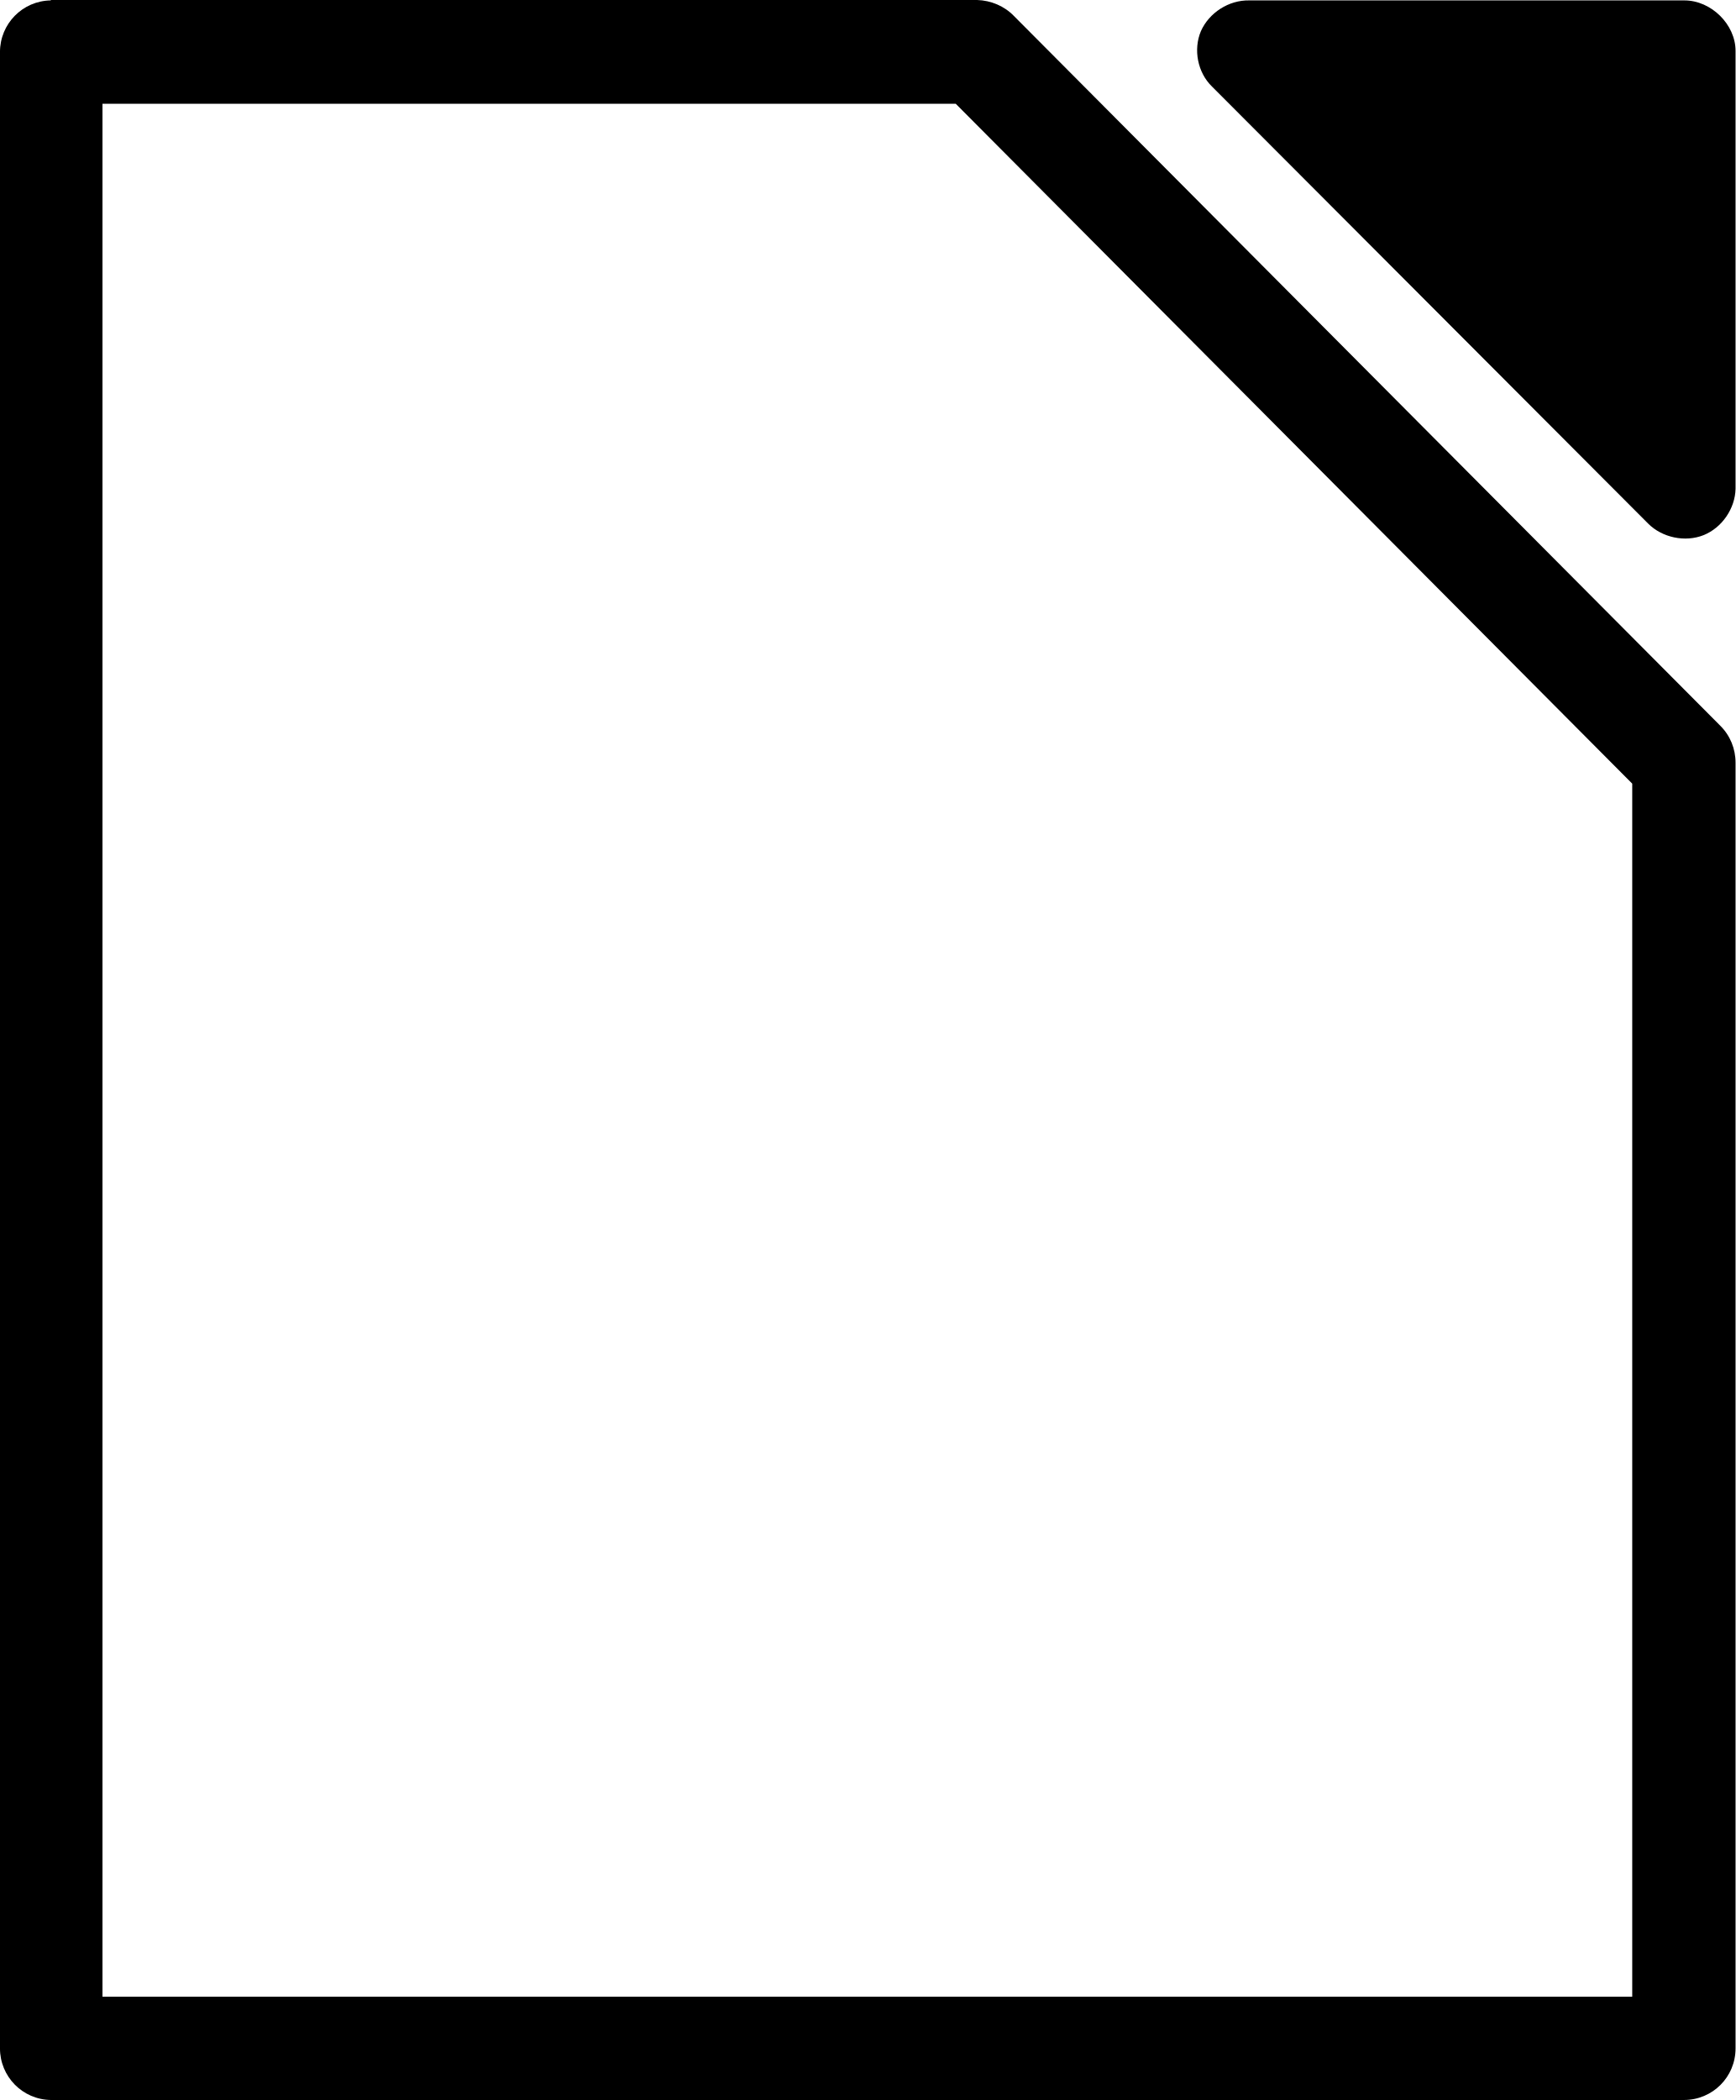
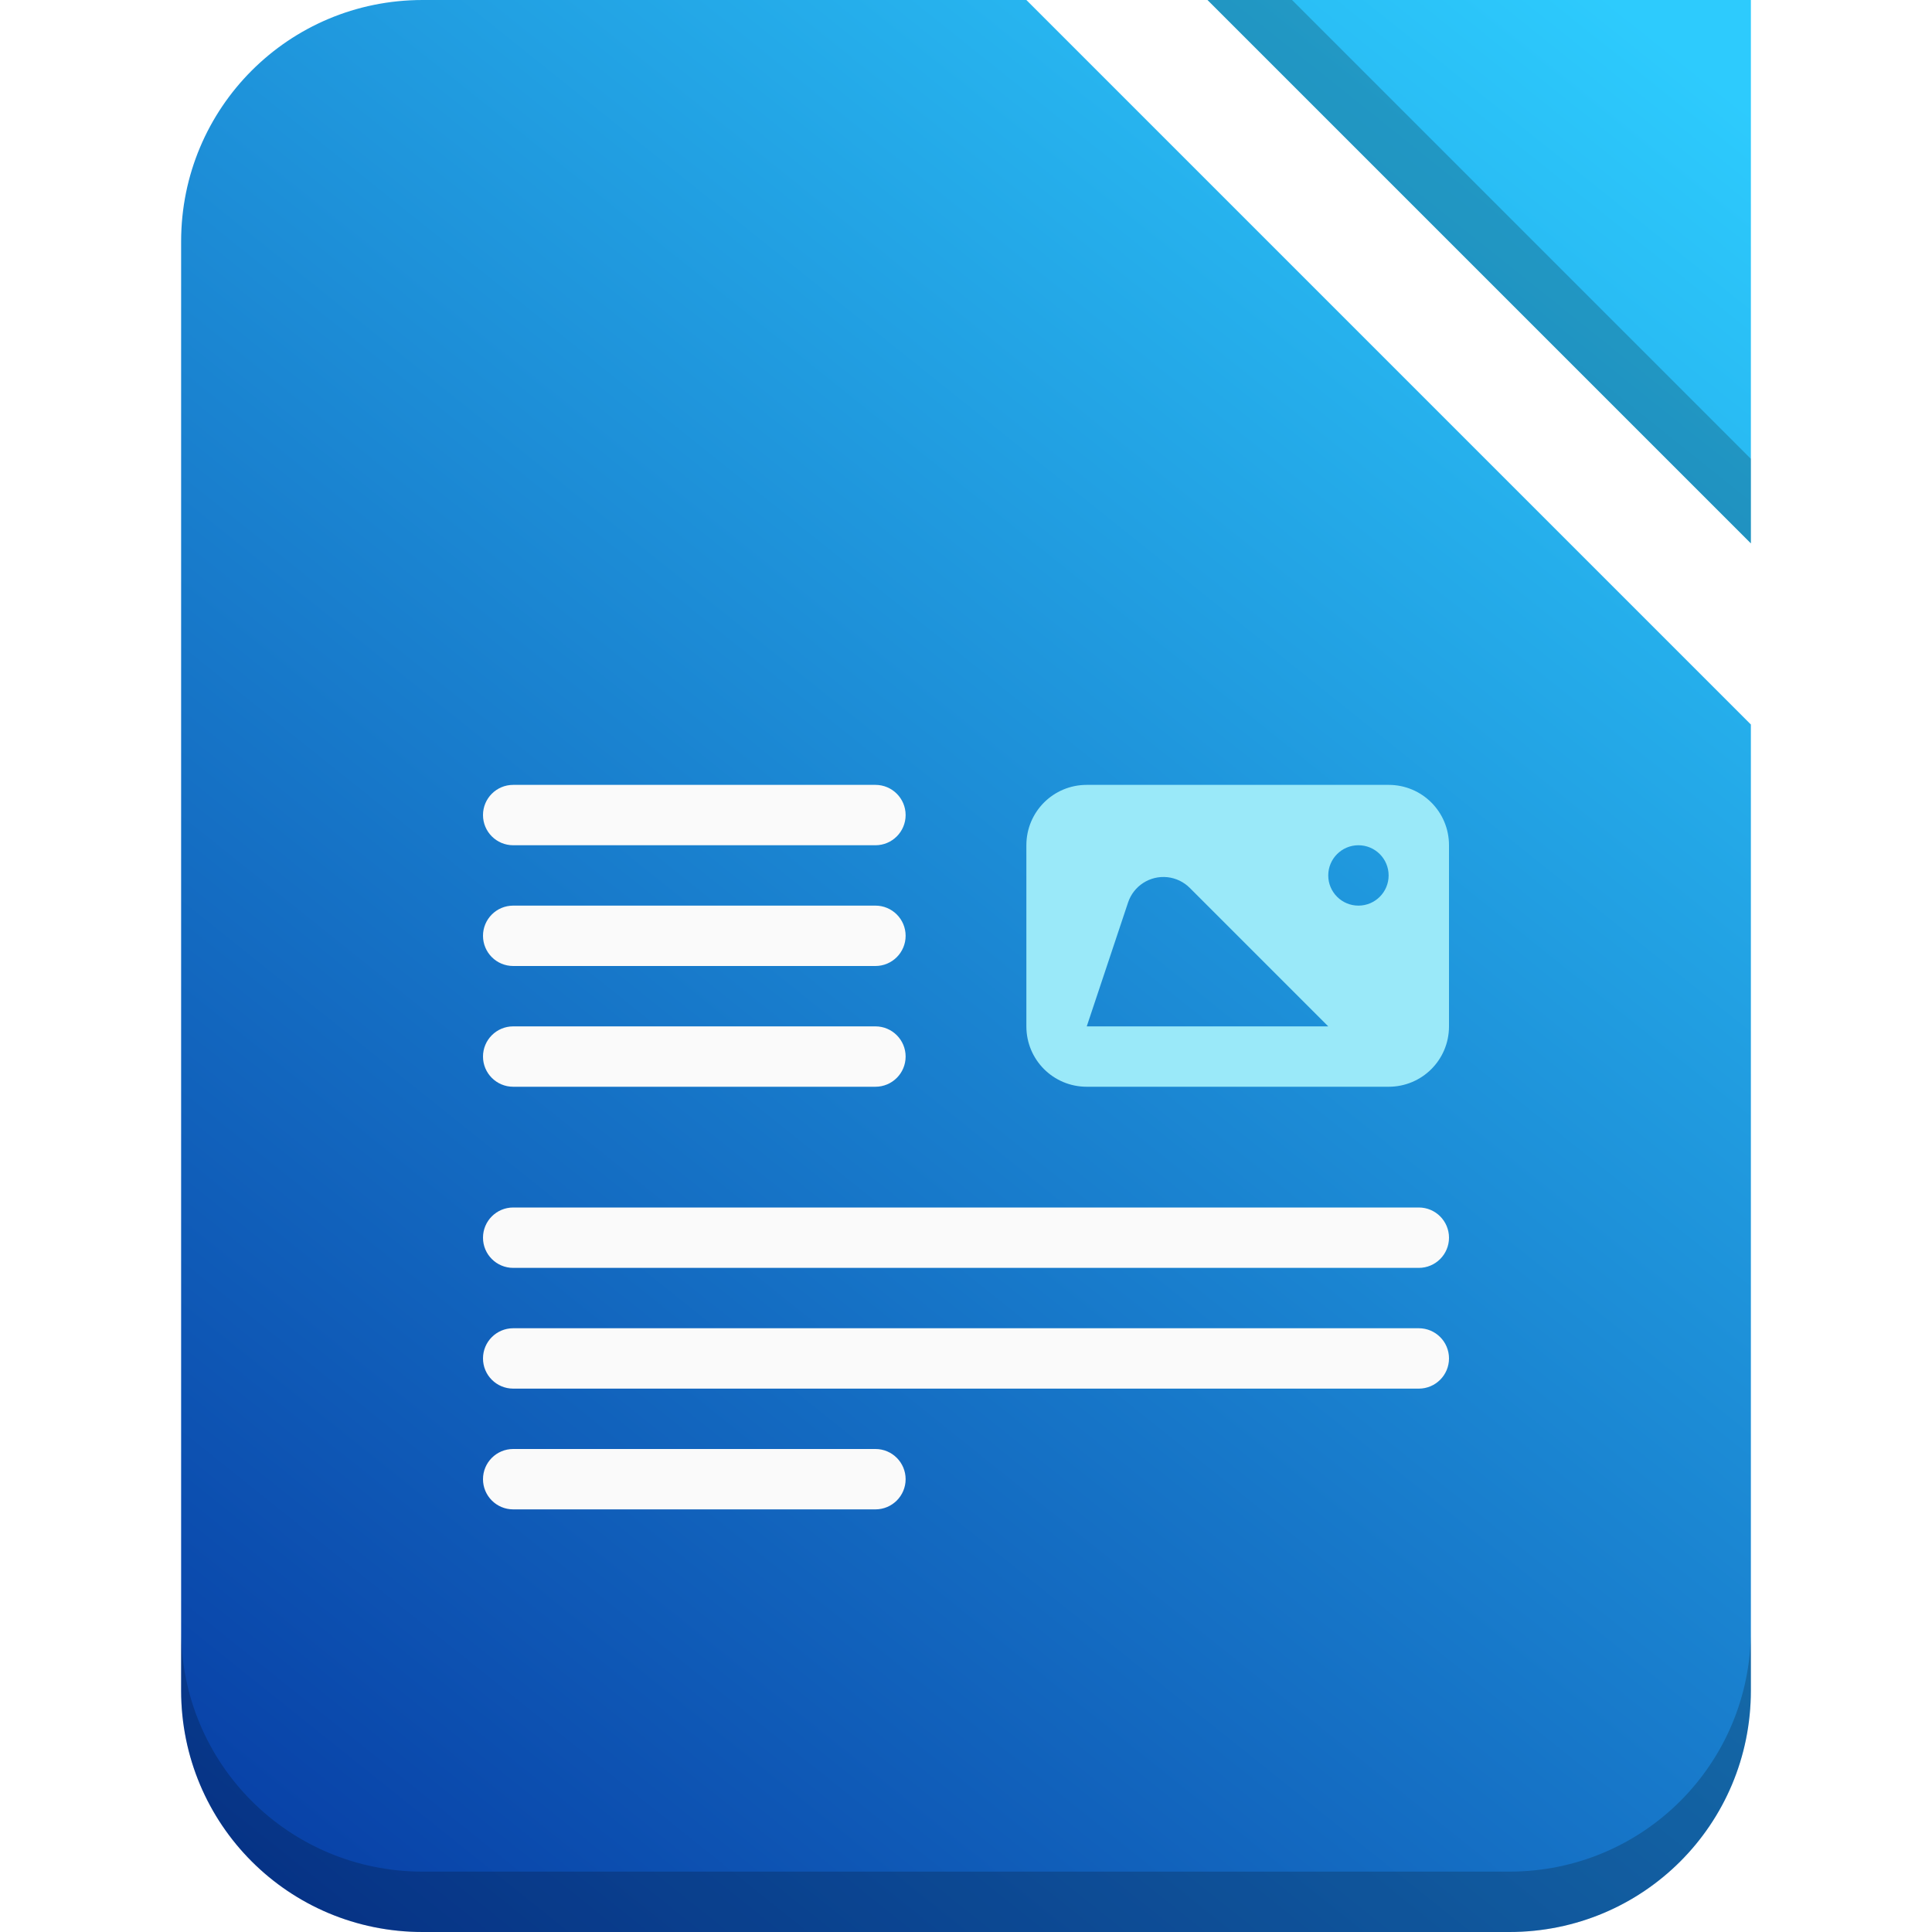
- <svg xmlns="http://www.w3.org/2000/svg" xml:space="preserve" id="svg3430" x="0" y="0" version="1.1" viewBox="44.37 -0.06 423.3 512.1">
-   <style>.st0{fill-rule:evenodd;clip-rule:evenodd}</style>
-   <g id="g2917" transform="translate(-556.635 -698.762)">
-     <path id="path2919" d="M905.7 698.8c-5-.1-9.8 3-11.8 7.5-1.9 4.5-.8 10.1 2.7 13.5L1003 826.4c3.4 3.4 9 4.6 13.5 2.8s7.7-6.5 7.8-11.3V711.1c0-6.4-5.9-12.3-12.5-12.3z" class="st0" />
-     <path id="path2923" d="M613.4 698.8c-6.9.1-12.4 5.7-12.4 12.6v486.8c0 6.9 5.5 12.5 12.4 12.6h398.3c7 0 12.6-5.6 12.6-12.6V884.7c0-3.4-1.3-6.6-3.7-9L848.3 702.6c-2.3-2.4-5.6-3.8-9-3.9H613.4zM626 724h208.1l165 165.8v295.8H626z" class="st0" />
+ <svg xmlns="http://www.w3.org/2000/svg" width="32" height="32" version="1.1" viewBox="0 0 32 32" xml:space="preserve">
+   <defs>
+     <linearGradient id="linearGradient3898" x1="4" x2="28" y1="31" y2="1" gradientUnits="userSpaceOnUse">
+       <stop stop-color="#083fa6" offset="0" />
+       <stop stop-color="#2dcbfd" offset="1" />
+     </linearGradient>
+   </defs>
+   <g fill-rule="evenodd" stroke-linecap="square">
+     <path d="m7 0c-2.216 0-4 1.784-4 4v24c0 2.216 1.784 4 4 4h18c2.216 0 4-1.784 4-4v-16l-12-12h-10zm13 0 9 9v-9h-9z" fill="url(#linearGradient3898)" />
+     <g>
+       <path d="m3 27v1c0 2.216 1.784 4 4 4h18c2.216 0 4-1.784 4-4v-1c0 2.216-1.784 4-4 4h-18c-2.216 0-4-1.784-4-4z" fill-opacity=".199" />
+       <path d="m20 0h1.4l7.6 7.6v1.4z" fill-opacity=".201" />
+     </g>
+     <g>
+       <g fill="#fafafa">
+         <rect x="8" y="13" width="7" height="1" ry=".5" />
+         <rect x="8" y="15" width="7" height="1" ry=".5" />
+         <rect x="8" y="17" width="7" height="1" ry=".5" />
+         <rect x="8" y="20" width="16" height="1" ry=".5" />
+         <rect x="8" y="22" width="16" height="1" ry=".5" />
+         <rect x="8" y="24" width="7" height="1" ry=".5" />
+       </g>
+       <path d="m18 13c-0.554 0-1 0.446-1 1v3c0 0.554 0.446 1 1 1h5c0.554 0 1-0.446 1-1v-3c0-0.554-0.446-1-1-1h-5zm4.5 1a0.5 0.5 0 0 1 0.5 0.5 0.5 0.5 0 0 1-0.5 0.5 0.5 0.5 0 0 1-0.5-0.5 0.5 0.5 0 0 1 0.5-0.5zm-3.164 0.529a0.618 0.618 0 0 1 0.371 0.178l2.293 2.293h-4l0.684-2.051a0.618 0.618 0 0 1 0.652-0.42z" fill="#9ae9f9" />
+     </g>
  </g>
</svg>
